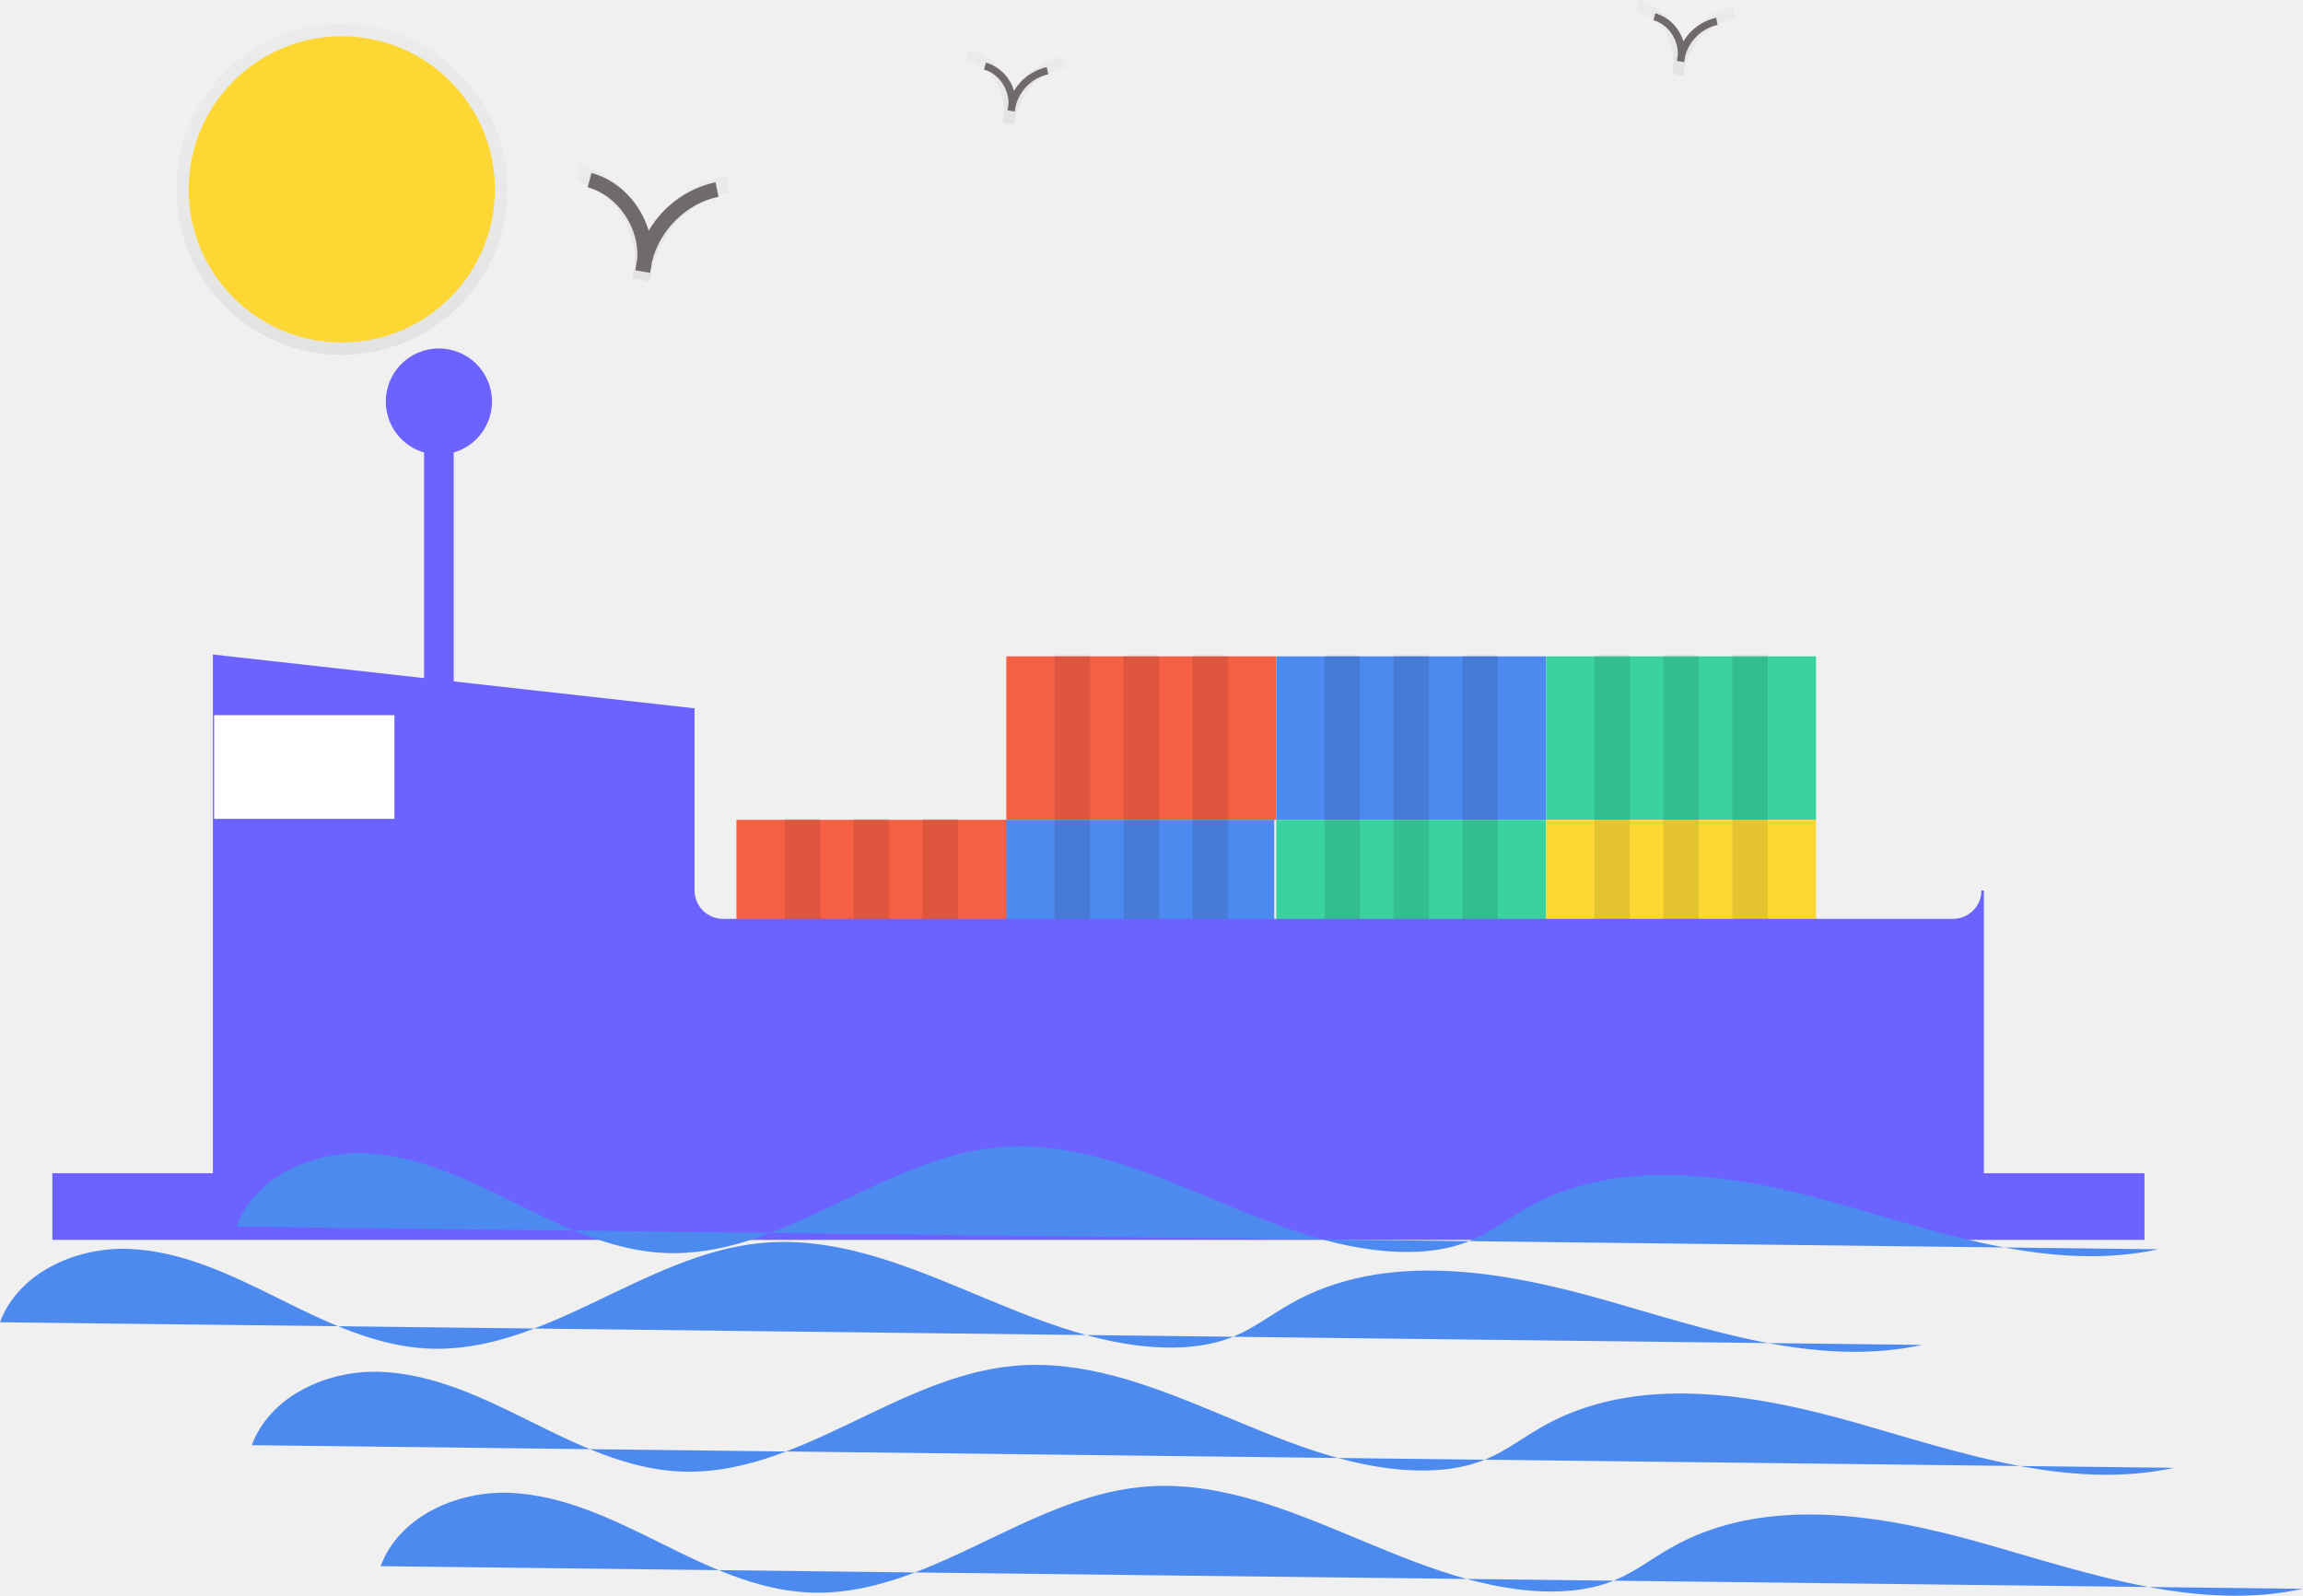
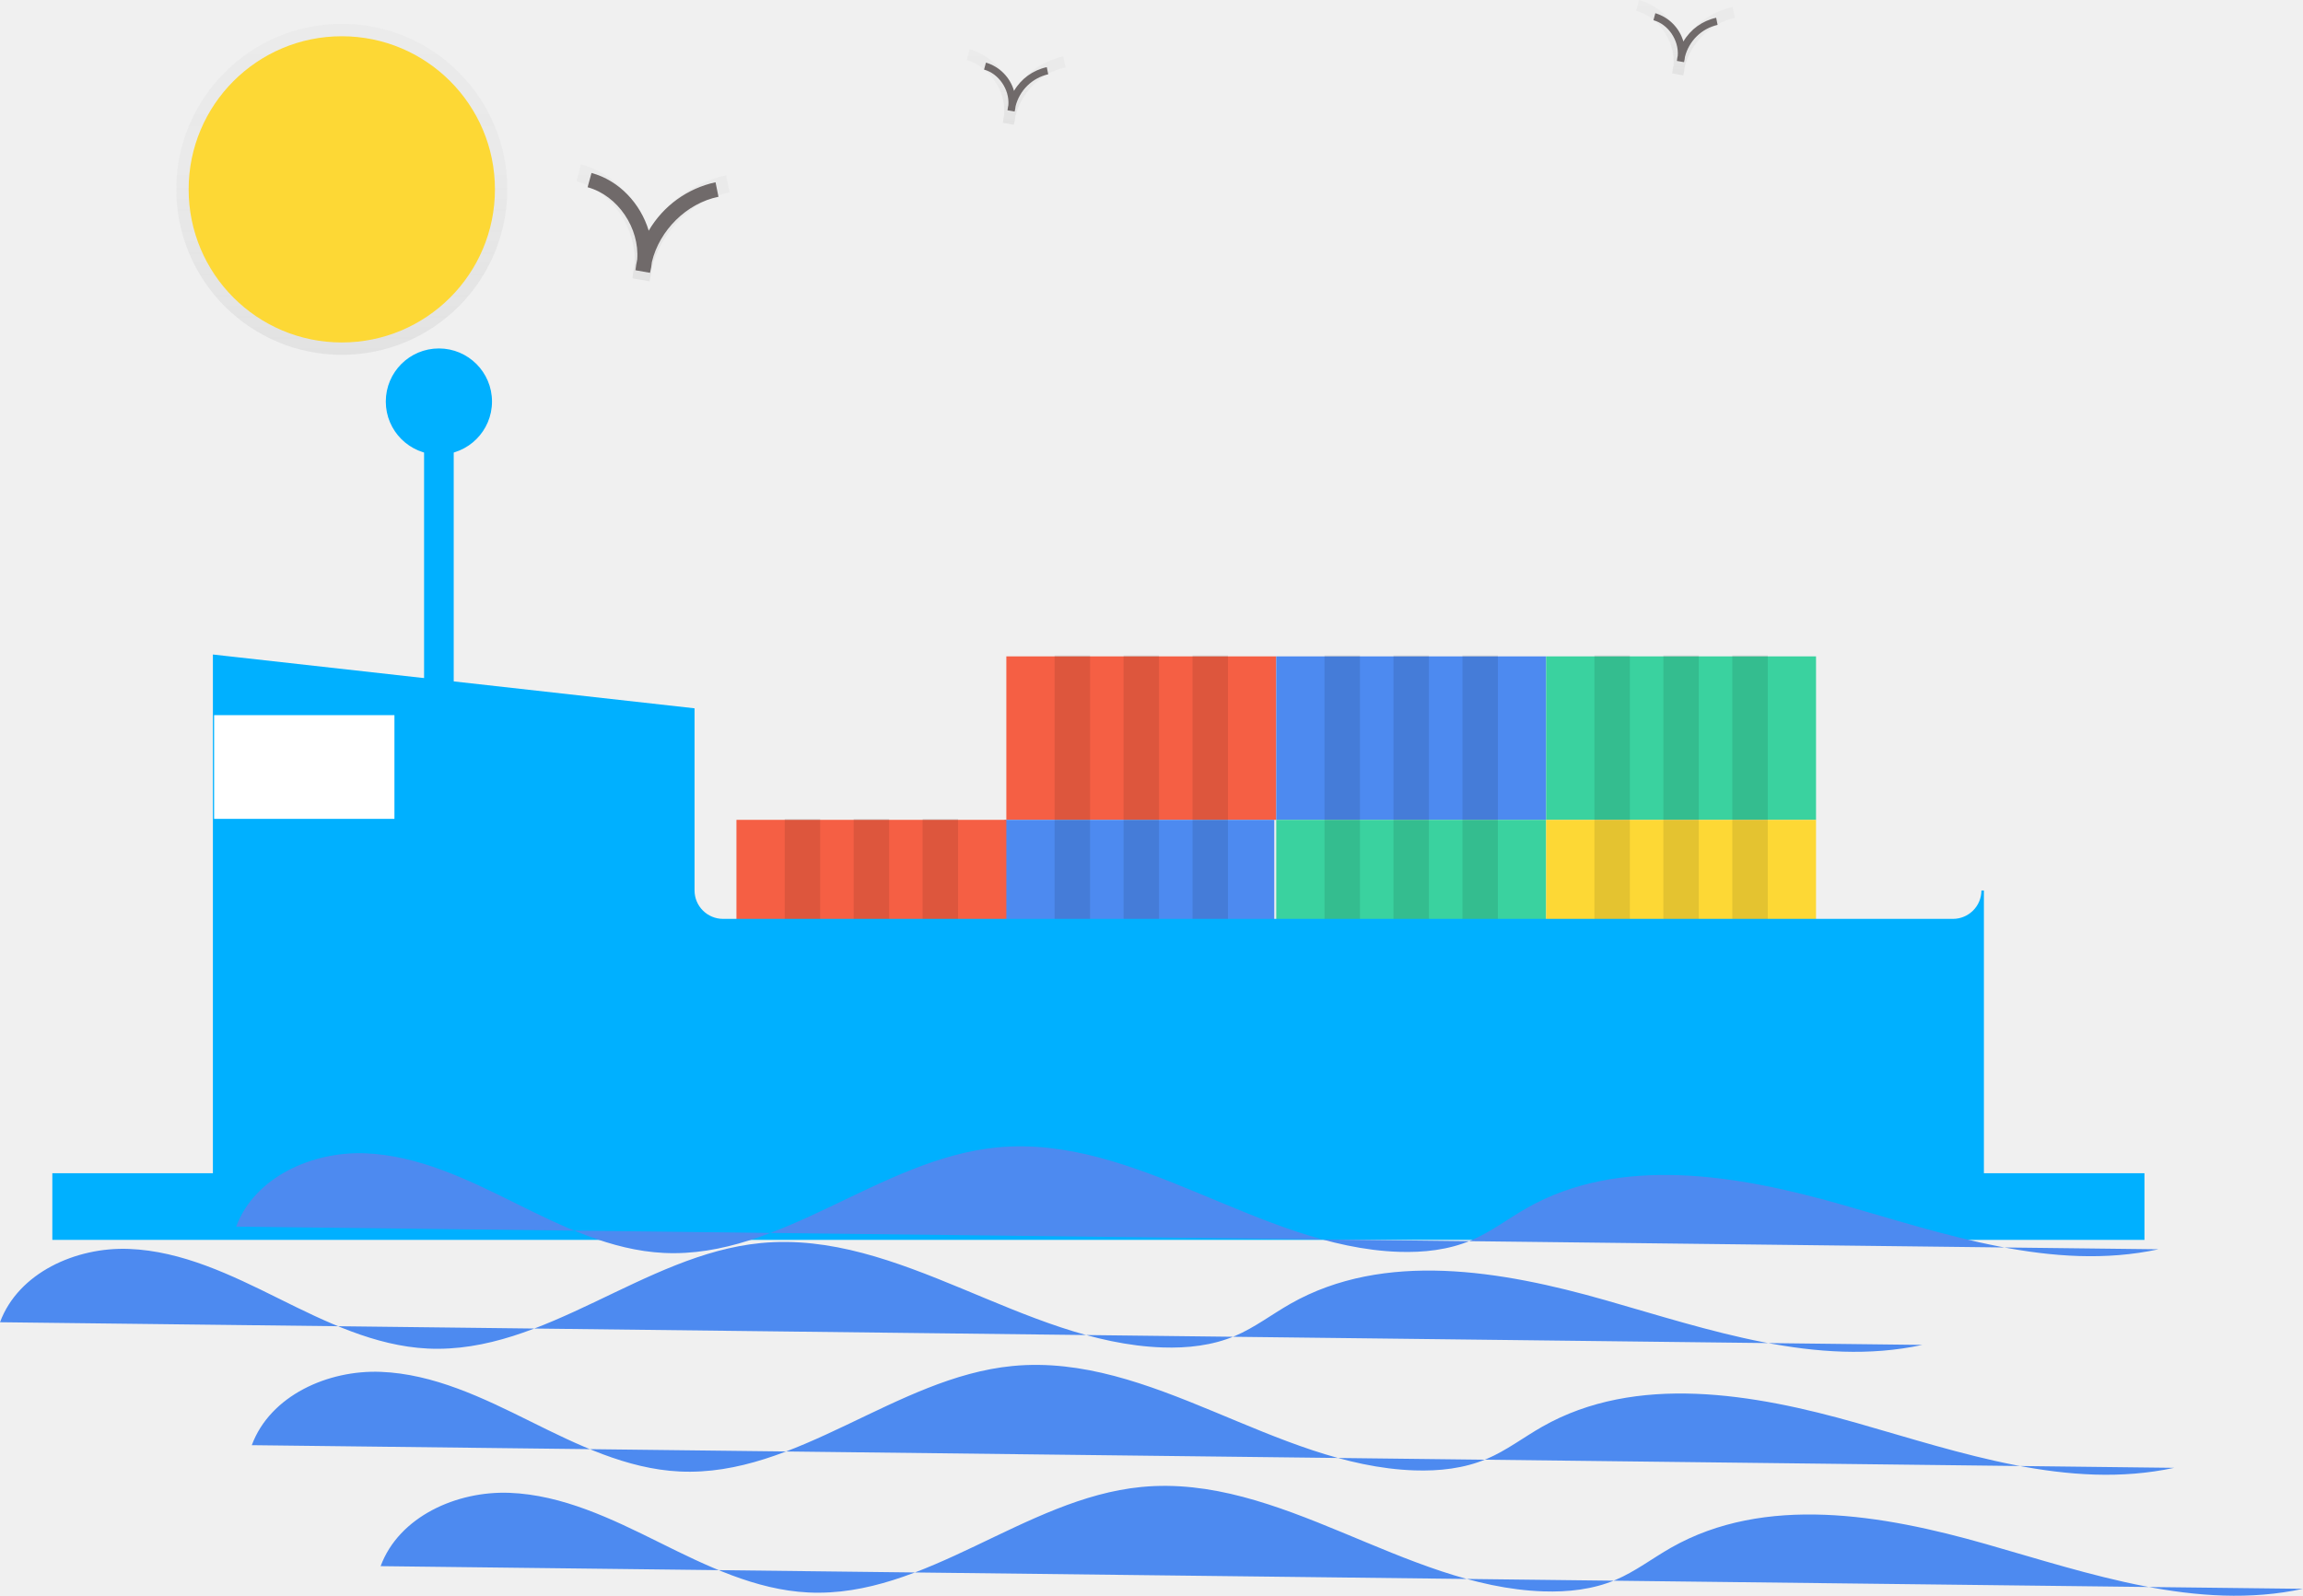
<svg xmlns="http://www.w3.org/2000/svg" xmlns:xlink="http://www.w3.org/1999/xlink" id="bb6491d8-974c-4727-a107-afc356bed175" data-name="Layer 1" width="932.375" height="646.22" viewBox="0 0 932.375 646.22">
  <defs>
    <linearGradient id="b10df757-55e5-4d99-9006-dc7249c3a778" x1="401.199" y1="238.812" x2="401.199" y2="191.492" gradientUnits="userSpaceOnUse">
      <stop offset="0" stop-color="gray" stop-opacity="0.25" />
      <stop offset="0.535" stop-color="gray" stop-opacity="0.12" />
      <stop offset="1" stop-color="gray" stop-opacity="0.1" />
    </linearGradient>
    <linearGradient id="b7455b34-8431-4804-9964-905371e7992b" x1="548.199" y1="175.413" x2="548.199" y2="144.89" xlink:href="#b10df757-55e5-4d99-9006-dc7249c3a778" />
    <linearGradient id="a8bee007-5617-4059-9c68-754326cfe534" x1="819.199" y1="155.413" x2="819.199" y2="124.89" xlink:href="#b10df757-55e5-4d99-9006-dc7249c3a778" />
    <linearGradient id="b5786f2b-186c-4311-b51e-a01aadf48633" x1="138.375" y1="143.683" x2="138.375" y2="9.683" xlink:href="#b10df757-55e5-4d99-9006-dc7249c3a778" />
  </defs>
-   <rect x="172.188" y="163.11" width="11" height="147" fill="#6c63ff" stroke="#6c63ff" stroke-miterlimit="10" />
+   <rect x="172.188" y="163.11" width="11" height="147" fill="#00b0ff" stroke="#00b0ff" stroke-miterlimit="10" />
  <rect x="407.42" y="265.808" width="109.268" height="66.199" fill="#f55f44" />
  <rect x="516.688" y="265.808" width="109.268" height="66.199" fill="#4d8af0" />
  <rect x="625.956" y="265.808" width="109.268" height="66.199" fill="#3ad29f" />
  <rect x="406.623" y="332.007" width="109.268" height="66.199" fill="#4d8af0" />
  <rect x="298.152" y="332.007" width="109.268" height="66.199" fill="#f55f44" />
  <rect x="516.688" y="332.007" width="109.268" height="66.199" fill="#3ad29f" />
  <rect x="625.956" y="332.007" width="109.268" height="66.199" fill="#fdd835" />
  <g opacity="0.1">
    <rect x="426.961" y="265.409" width="14.356" height="66.199" />
    <rect x="454.876" y="265.409" width="14.356" height="66.199" />
    <rect x="482.791" y="265.409" width="14.356" height="66.199" />
  </g>
  <g opacity="0.1">
    <rect x="536.229" y="265.409" width="14.356" height="66.199" />
    <rect x="564.144" y="265.409" width="14.356" height="66.199" />
    <rect x="592.059" y="265.409" width="14.356" height="66.199" />
  </g>
  <g opacity="0.1">
    <rect x="645.496" y="265.409" width="14.356" height="66.199" />
    <rect x="673.412" y="265.409" width="14.356" height="66.199" />
    <rect x="701.327" y="265.409" width="14.356" height="66.199" />
  </g>
  <g opacity="0.1">
    <rect x="426.961" y="331.608" width="14.356" height="66.199" />
    <rect x="454.876" y="331.608" width="14.356" height="66.199" />
    <rect x="482.791" y="331.608" width="14.356" height="66.199" />
  </g>
  <g opacity="0.1">
    <rect x="317.693" y="331.608" width="14.356" height="66.199" />
    <rect x="345.608" y="331.608" width="14.356" height="66.199" />
    <rect x="373.523" y="331.608" width="14.356" height="66.199" />
  </g>
  <g opacity="0.1">
    <rect x="536.229" y="331.608" width="14.356" height="66.199" />
    <rect x="564.144" y="331.608" width="14.356" height="66.199" />
    <rect x="592.059" y="331.608" width="14.356" height="66.199" />
  </g>
  <g opacity="0.1">
    <rect x="645.496" y="331.608" width="14.356" height="66.199" />
    <rect x="673.412" y="331.608" width="14.356" height="66.199" />
    <rect x="701.327" y="331.608" width="14.356" height="66.199" />
  </g>
-   <rect x="21.688" y="475.61" width="846" height="26" fill="#6c63ff" stroke="#6c63ff" stroke-miterlimit="10" />
-   <path d="M927.5,497.5h-498a12.035,12.035,0,0,1-12-12V412.176L223.5,390.5v223h716v-128A12.035,12.035,0,0,1,927.5,497.5Z" transform="translate(-136.8123 -124.8901)" fill="#6c63ff" stroke="#6c63ff" stroke-miterlimit="10" />
+   <rect x="21.688" y="475.61" width="846" height="26" fill="#00b0ff" stroke="#00b0ff" stroke-miterlimit="10" />
+   <path d="M927.5,497.5h-498a12.035,12.035,0,0,1-12-12V412.176L223.5,390.5v223h716v-128A12.035,12.035,0,0,1,927.5,497.5Z" transform="translate(-136.8123 -124.8901)" fill="#00b0ff" stroke="#00b0ff" stroke-miterlimit="10" />
  <rect x="86.688" y="289.61" width="73" height="42" fill="#fff" />
-   <circle cx="177.688" cy="162.61" r="21" fill="#6c63ff" stroke="#6c63ff" stroke-miterlimit="10" />
+   <circle cx="177.688" cy="162.61" r="21" fill="#00b0ff" stroke="#00b0ff" stroke-miterlimit="10" />
  <path d="M232.429,621.629c7.436-20.076,30.819-30.532,52.211-29.695s41.318,10.502,60.494,20.022,39.032,19.278,60.415,20.327c47.519,2.33,87.509-38.126,134.863-42.717,56.293-5.458,106.251,40.385,162.776,42.273,9.941.332,20.079-.767,29.234-4.657,7.968-3.386,14.912-8.751,22.437-13.031,37.979-21.6,85.483-13.445,127.501-1.468s85.637,27.32,128.349,18.119" transform="translate(-136.8123 -124.8901)" fill="#4d8af0" />
  <path d="M136.812,660.35c7.436-20.076,30.819-30.532,52.211-29.695s41.318,10.502,60.494,20.022,39.032,19.278,60.415,20.327c47.519,2.33,87.509-38.126,134.863-42.717,56.293-5.458,106.251,40.385,162.776,42.273,9.941.332,20.079-.767,29.234-4.657,7.968-3.386,14.911-8.751,22.437-13.031,37.979-21.6,85.483-13.445,127.501-1.468S872.382,678.725,915.094,669.524" transform="translate(-136.8123 -124.8901)" fill="#4d8af0" />
  <path d="M238.751,710.134c7.436-20.076,30.819-30.532,52.211-29.695s41.318,10.502,60.494,20.022,39.032,19.278,60.415,20.327c47.519,2.33,87.509-38.126,134.863-42.717,56.293-5.458,106.251,40.385,162.776,42.273,9.941.332,20.079-.767,29.234-4.657,7.968-3.386,14.912-8.751,22.437-13.031,37.979-21.6,85.483-13.445,127.501-1.468s85.637,27.32,128.349,18.119" transform="translate(-136.8123 -124.8901)" fill="#4d8af0" />
  <path d="M290.906,759.128c7.436-20.076,30.819-30.532,52.211-29.695s41.318,10.502,60.494,20.022,39.032,19.278,60.415,20.327c47.519,2.33,87.509-38.126,134.863-42.717,56.293-5.458,106.251,40.385,162.776,42.273,9.941.332,20.079-.767,29.234-4.657,7.968-3.386,14.912-8.751,22.437-13.031,37.979-21.6,85.483-13.445,127.501-1.468s85.637,27.32,128.349,18.119" transform="translate(-136.8123 -124.8901)" fill="#4d8af0" />
  <g opacity="0.5">
    <path d="M399.761,238.812l-6.895-1.22a44.531,44.531,0,0,1,.832-5.07c1.17-14.781-9.079-30.335-23.488-34.258l1.844-6.773c13.129,3.574,23.255,14.561,27.096,27.357a48.519,48.519,0,0,1,31.65-22.948l1.388,6.881c-15.104,3.046-27.943,15.89-31.534,30.858A35.469,35.469,0,0,1,399.761,238.812Z" transform="translate(-136.8123 -124.8901)" fill="url(#b10df757-55e5-4d99-9006-dc7249c3a778)" />
  </g>
  <path d="M399.969,235.376l-5.894-1.043a38.063,38.063,0,0,1,.711-4.333c1-12.635-7.761-25.93-20.078-29.283l1.576-5.789c11.223,3.055,19.878,12.447,23.162,23.384a41.473,41.473,0,0,1,27.054-19.616l1.187,5.882c-12.911,2.604-23.885,13.583-26.955,26.377A30.317,30.317,0,0,1,399.969,235.376Z" transform="translate(-136.8123 -124.8901)" fill="#706a6a" />
  <g opacity="0.5">
    <path d="M547.271,175.413l-4.447-.787a28.726,28.726,0,0,1,.537-3.27c.755-9.534-5.856-19.567-15.151-22.098l1.189-4.369c8.469,2.305,15,9.393,17.478,17.646a31.296,31.296,0,0,1,20.415-14.802l.895,4.439c-9.743,1.965-18.024,10.25-20.34,19.905A22.878,22.878,0,0,1,547.271,175.413Z" transform="translate(-136.8123 -124.8901)" fill="url(#b7455b34-8431-4804-9964-905371e7992b)" />
  </g>
  <g opacity="0.5">
    <path d="M818.271,155.413l-4.447-.787a28.726,28.726,0,0,1,.537-3.27c.755-9.534-5.856-19.567-15.151-22.098l1.189-4.369c8.469,2.305,15,9.393,17.478,17.646a31.296,31.296,0,0,1,20.415-14.802l.895,4.439c-9.743,1.965-18.024,10.25-20.34,19.905A22.878,22.878,0,0,1,818.271,155.413Z" transform="translate(-136.8123 -124.8901)" fill="url(#a8bee007-5617-4059-9c68-754326cfe534)" />
  </g>
  <path d="M547.596,170.069l-2.89-.511a18.664,18.664,0,0,1,.349-2.125c.491-6.196-3.806-12.715-9.845-14.359l.773-2.839A16.856,16.856,0,0,1,547.34,161.701a20.337,20.337,0,0,1,13.266-9.619l.582,2.884a17.712,17.712,0,0,0-13.217,12.934A14.866,14.866,0,0,1,547.596,170.069Z" transform="translate(-136.8123 -124.8901)" fill="#706a6a" />
  <path d="M818.596,150.069l-2.89-.511a18.664,18.664,0,0,1,.349-2.125c.491-6.196-3.806-12.715-9.845-14.359l.773-2.839A16.856,16.856,0,0,1,818.34,141.701a20.337,20.337,0,0,1,13.266-9.619l.582,2.884a17.712,17.712,0,0,0-13.217,12.934A14.866,14.866,0,0,1,818.596,150.069Z" transform="translate(-136.8123 -124.8901)" fill="#706a6a" />
  <g opacity="0.5">
    <circle cx="138.375" cy="76.683" r="67" fill="url(#b5786f2b-186c-4311-b51e-a01aadf48633)" />
  </g>
  <circle cx="138.375" cy="76.683" r="62" fill="#fdd835" />
</svg>
